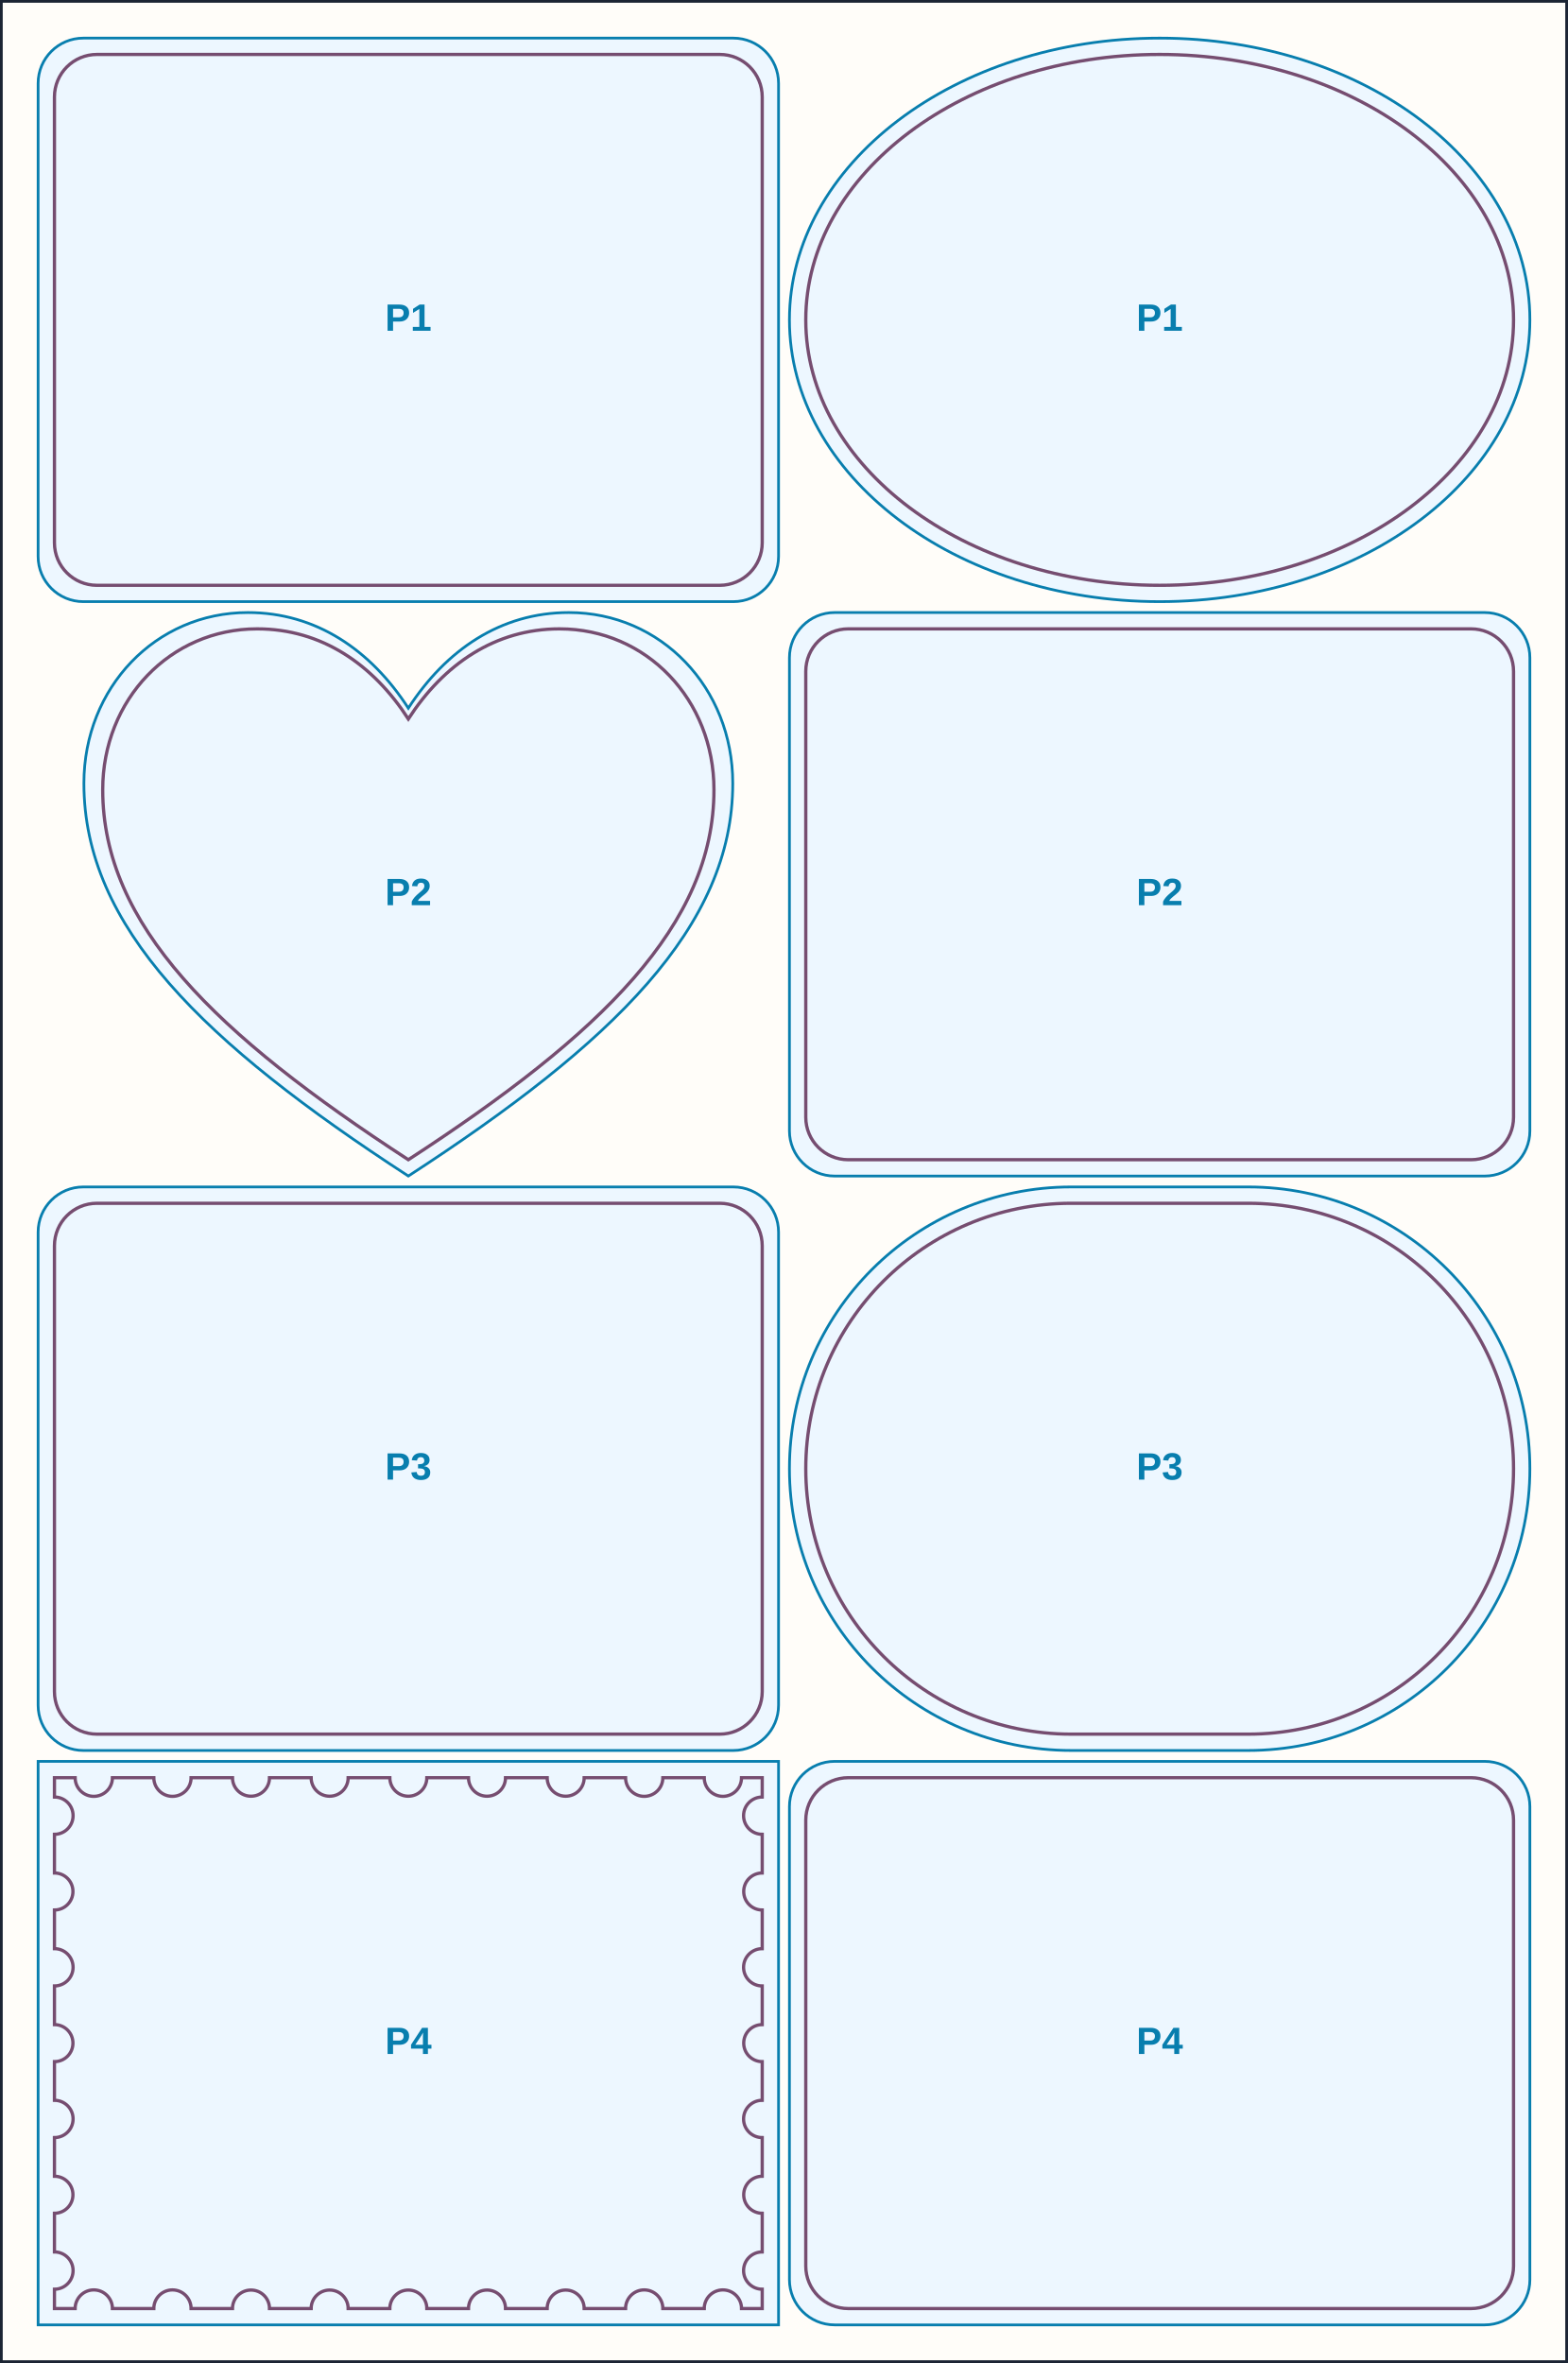
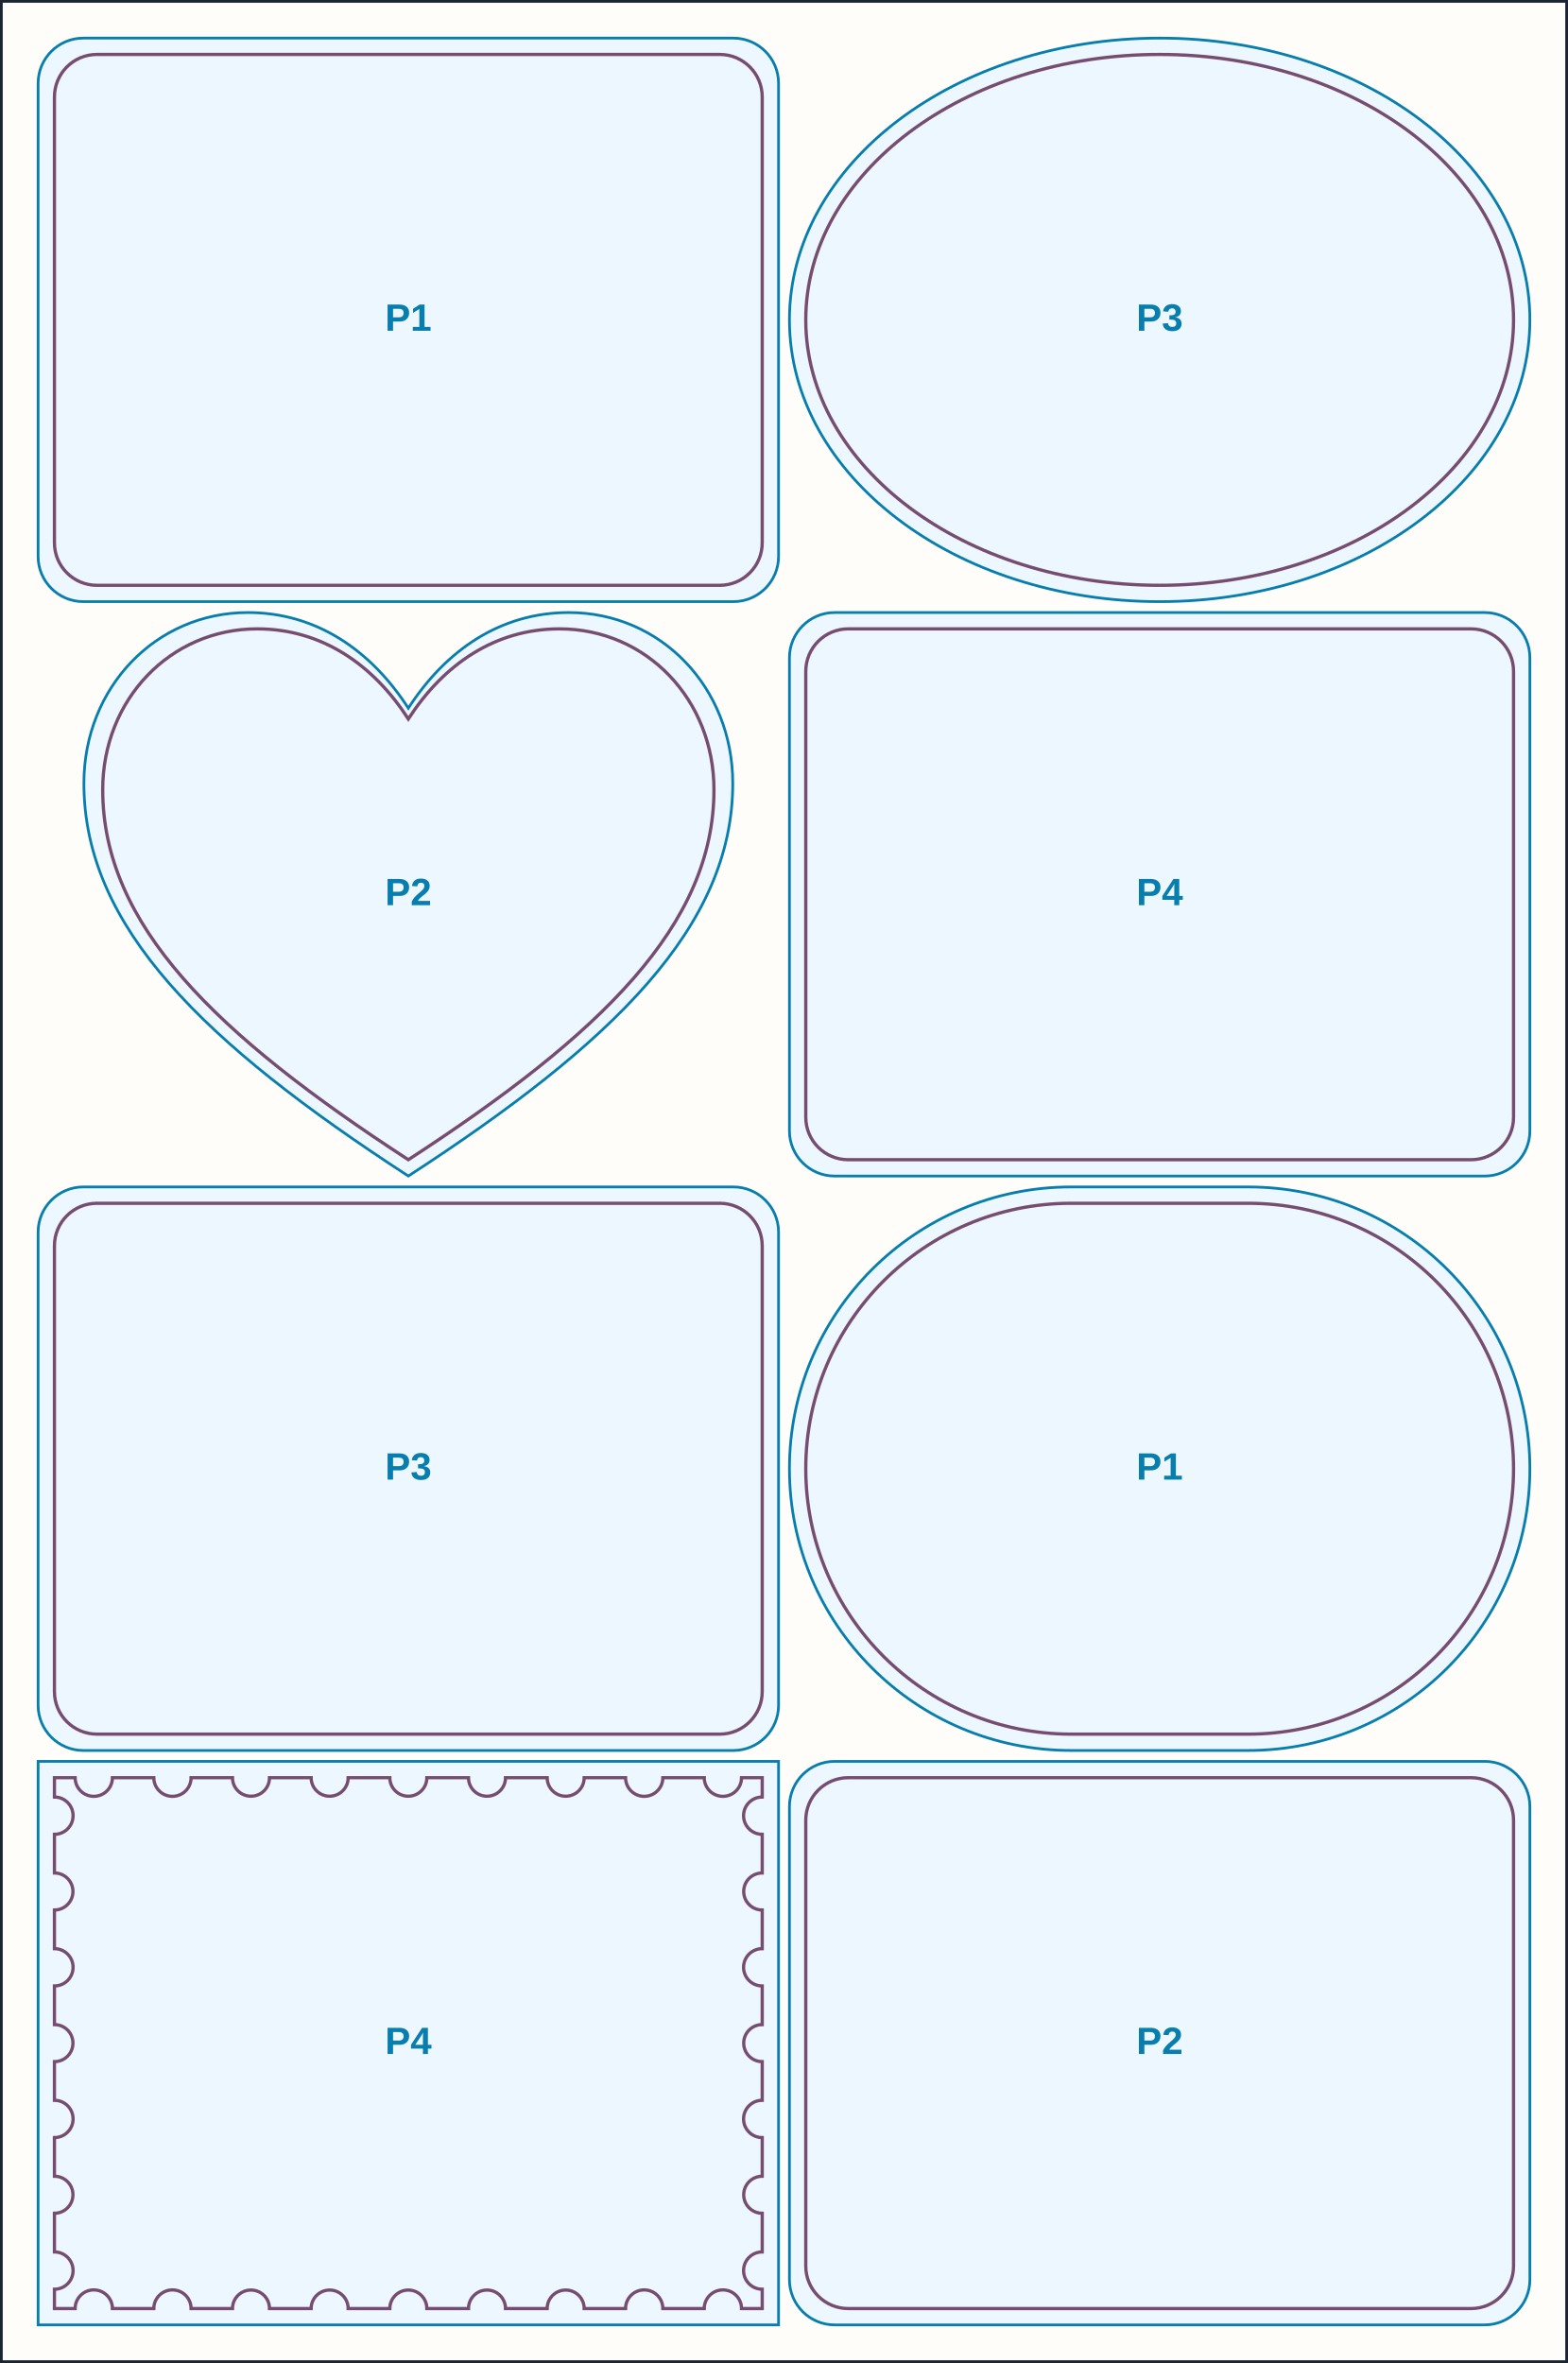
<svg xmlns="http://www.w3.org/2000/svg" width="576" height="868" viewBox="0 0 576 868" role="img" aria-labelledby="title desc">
  <rect width="576" height="868" fill="#fffdf9" />
  <rect x=".5" y=".5" width="575" height="867" fill="none" stroke="#1b2433" />
  <g data-photo="1" data-shape="rect" data-x="20" data-y="20" data-width="260" data-height="195" data-bleed="6">
    <rect x="14" y="14" width="272" height="207" rx="16.6" fill="#edf7ff" stroke="#087eae" stroke-width="1" />
    <rect x="20" y="20" width="260" height="195" rx="15.6" fill="none" stroke="#764d70" stroke-width="1.2" />
    <text x="150" y="121.5" text-anchor="middle" font-family="Arial,sans-serif" font-size="14" font-weight="700" fill="#087eae">P1</text>
  </g>
-   <g data-photo="1" data-shape="oval" data-x="296" data-y="20" data-width="260" data-height="195" data-bleed="6">
+   <g data-photo="3" data-shape="oval" data-x="296" data-y="20" data-width="260" data-height="195" data-bleed="6">
    <ellipse cx="426" cy="117.5" rx="136" ry="103.5" fill="#edf7ff" stroke="#087eae" stroke-width="1" />
    <ellipse cx="426" cy="117.5" rx="130" ry="97.5" fill="none" stroke="#764d70" stroke-width="1.2" />
-     <text x="426" y="121.5" text-anchor="middle" font-family="Arial,sans-serif" font-size="14" font-weight="700" fill="#087eae">P1</text>
+     <text x="426" y="121.5" text-anchor="middle" font-family="Arial,sans-serif" font-size="14" font-weight="700" fill="#087eae">P3</text>
  </g>
-   <g data-photo="2" data-shape="rect" data-x="296" data-y="231" data-width="260" data-height="195" data-bleed="6">
+   <g data-photo="4" data-shape="rect" data-x="296" data-y="231" data-width="260" data-height="195" data-bleed="6">
    <rect x="290" y="225" width="272" height="207" rx="16.6" fill="#edf7ff" stroke="#087eae" stroke-width="1" />
    <rect x="296" y="231" width="260" height="195" rx="15.6" fill="none" stroke="#764d70" stroke-width="1.2" />
-     <text x="426" y="332.5" text-anchor="middle" font-family="Arial,sans-serif" font-size="14" font-weight="700" fill="#087eae">P2</text>
+     <text x="426" y="332.5" text-anchor="middle" font-family="Arial,sans-serif" font-size="14" font-weight="700" fill="#087eae">P4</text>
  </g>
  <g data-photo="2" data-shape="heart" data-x="20" data-y="231" data-width="260" data-height="195" data-bleed="6">
    <path d="M12 20.5C6 16.6 2.5 13.2 2.5 9 2.5 6.2 4.6 4 7.3 4c2 0 3.6 1.1 4.7 2.8C13.1 5.1 14.7 4 16.7 4c2.7 0 4.8 2.2 4.8 5 0 4.2-3.5 7.6-9.5 11.5z" transform="translate(150 328.5) scale(12.545) translate(-12 -12.25)" vector-effect="non-scaling-stroke" fill="#edf7ff" stroke="#087eae" stroke-width="1" />
    <path d="M12 20.5C6 16.6 2.5 13.2 2.5 9 2.5 6.2 4.6 4 7.3 4c2 0 3.6 1.1 4.7 2.8C13.1 5.1 14.7 4 16.7 4c2.7 0 4.8 2.2 4.8 5 0 4.2-3.5 7.6-9.5 11.5z" transform="translate(150 328.5) scale(11.818) translate(-12 -12.25)" vector-effect="non-scaling-stroke" fill="none" stroke="#764d70" stroke-width="1.2" />
    <text x="150" y="332.5" text-anchor="middle" font-family="Arial,sans-serif" font-size="14" font-weight="700" fill="#087eae">P2</text>
  </g>
  <g data-photo="3" data-shape="rect" data-x="20" data-y="442" data-width="260" data-height="195" data-bleed="6">
    <rect x="14" y="436" width="272" height="207" rx="16.6" fill="#edf7ff" stroke="#087eae" stroke-width="1" />
    <rect x="20" y="442" width="260" height="195" rx="15.6" fill="none" stroke="#764d70" stroke-width="1.2" />
    <text x="150" y="543.5" text-anchor="middle" font-family="Arial,sans-serif" font-size="14" font-weight="700" fill="#087eae">P3</text>
  </g>
-   <g data-photo="3" data-shape="pill" data-x="296" data-y="442" data-width="260" data-height="195" data-bleed="6">
+   <g data-photo="1" data-shape="pill" data-x="296" data-y="442" data-width="260" data-height="195" data-bleed="6">
    <rect x="290" y="436" width="272" height="207" rx="103.5" fill="#edf7ff" stroke="#087eae" stroke-width="1" />
    <rect x="296" y="442" width="260" height="195" rx="97.5" fill="none" stroke="#764d70" stroke-width="1.2" />
-     <text x="426" y="543.5" text-anchor="middle" font-family="Arial,sans-serif" font-size="14" font-weight="700" fill="#087eae">P3</text>
+     <text x="426" y="543.5" text-anchor="middle" font-family="Arial,sans-serif" font-size="14" font-weight="700" fill="#087eae">P1</text>
  </g>
-   <g data-photo="4" data-shape="rect" data-x="296" data-y="653" data-width="260" data-height="195" data-bleed="6">
+   <g data-photo="2" data-shape="rect" data-x="296" data-y="653" data-width="260" data-height="195" data-bleed="6">
    <rect x="290" y="647" width="272" height="207" rx="16.6" fill="#edf7ff" stroke="#087eae" stroke-width="1" />
    <rect x="296" y="653" width="260" height="195" rx="15.6" fill="none" stroke="#764d70" stroke-width="1.2" />
-     <text x="426" y="754.5" text-anchor="middle" font-family="Arial,sans-serif" font-size="14" font-weight="700" fill="#087eae">P4</text>
+     <text x="426" y="754.5" text-anchor="middle" font-family="Arial,sans-serif" font-size="14" font-weight="700" fill="#087eae">P2</text>
  </g>
  <g data-photo="4" data-shape="stamp" data-x="20" data-y="653" data-width="260" data-height="195" data-bleed="6">
    <rect x="14" y="647" width="272" height="207" fill="#edf7ff" stroke="#087eae" stroke-width="1" />
    <path d="M20 653L27.6 653A6.8 6.8 0 0 0 41.3 653L56.5 653A6.8 6.8 0 0 0 70.2 653L85.4 653A6.8 6.8 0 0 0 99 653L114.3 653A6.8 6.8 0 0 0 127.9 653L143.2 653A6.8 6.8 0 0 0 156.8 653L172.1 653A6.8 6.8 0 0 0 185.7 653L201 653A6.8 6.8 0 0 0 214.6 653L229.8 653A6.8 6.8 0 0 0 243.5 653L258.7 653A6.8 6.8 0 0 0 272.4 653L280 653L280 660.1A6.8 6.8 0 0 0 280 673.8L280 688A6.8 6.8 0 0 0 280 701.6L280 715.8A6.8 6.8 0 0 0 280 729.5L280 743.7A6.8 6.8 0 0 0 280 757.3L280 771.5A6.8 6.8 0 0 0 280 785.2L280 799.4A6.8 6.8 0 0 0 280 813L280 827.2A6.8 6.8 0 0 0 280 840.9L280 848L272.4 848A6.8 6.8 0 0 0 258.7 848L243.5 848A6.8 6.8 0 0 0 229.8 848L214.6 848A6.8 6.8 0 0 0 201 848L185.7 848A6.8 6.8 0 0 0 172.1 848L156.8 848A6.8 6.8 0 0 0 143.2 848L127.9 848A6.8 6.8 0 0 0 114.3 848L99 848A6.8 6.8 0 0 0 85.4 848L70.2 848A6.8 6.8 0 0 0 56.5 848L41.3 848A6.8 6.8 0 0 0 27.6 848L20 848L20 840.9A6.8 6.8 0 0 0 20 827.2L20 813A6.8 6.8 0 0 0 20 799.4L20 785.2A6.8 6.8 0 0 0 20 771.5L20 757.3A6.8 6.8 0 0 0 20 743.7L20 729.5A6.8 6.8 0 0 0 20 715.8L20 701.6A6.8 6.8 0 0 0 20 688L20 673.8A6.8 6.8 0 0 0 20 660.1L20 653Z" fill="none" stroke="#764d70" stroke-width="1.2" />
    <text x="150" y="754.5" text-anchor="middle" font-family="Arial,sans-serif" font-size="14" font-weight="700" fill="#087eae">P4</text>
  </g>
</svg>
